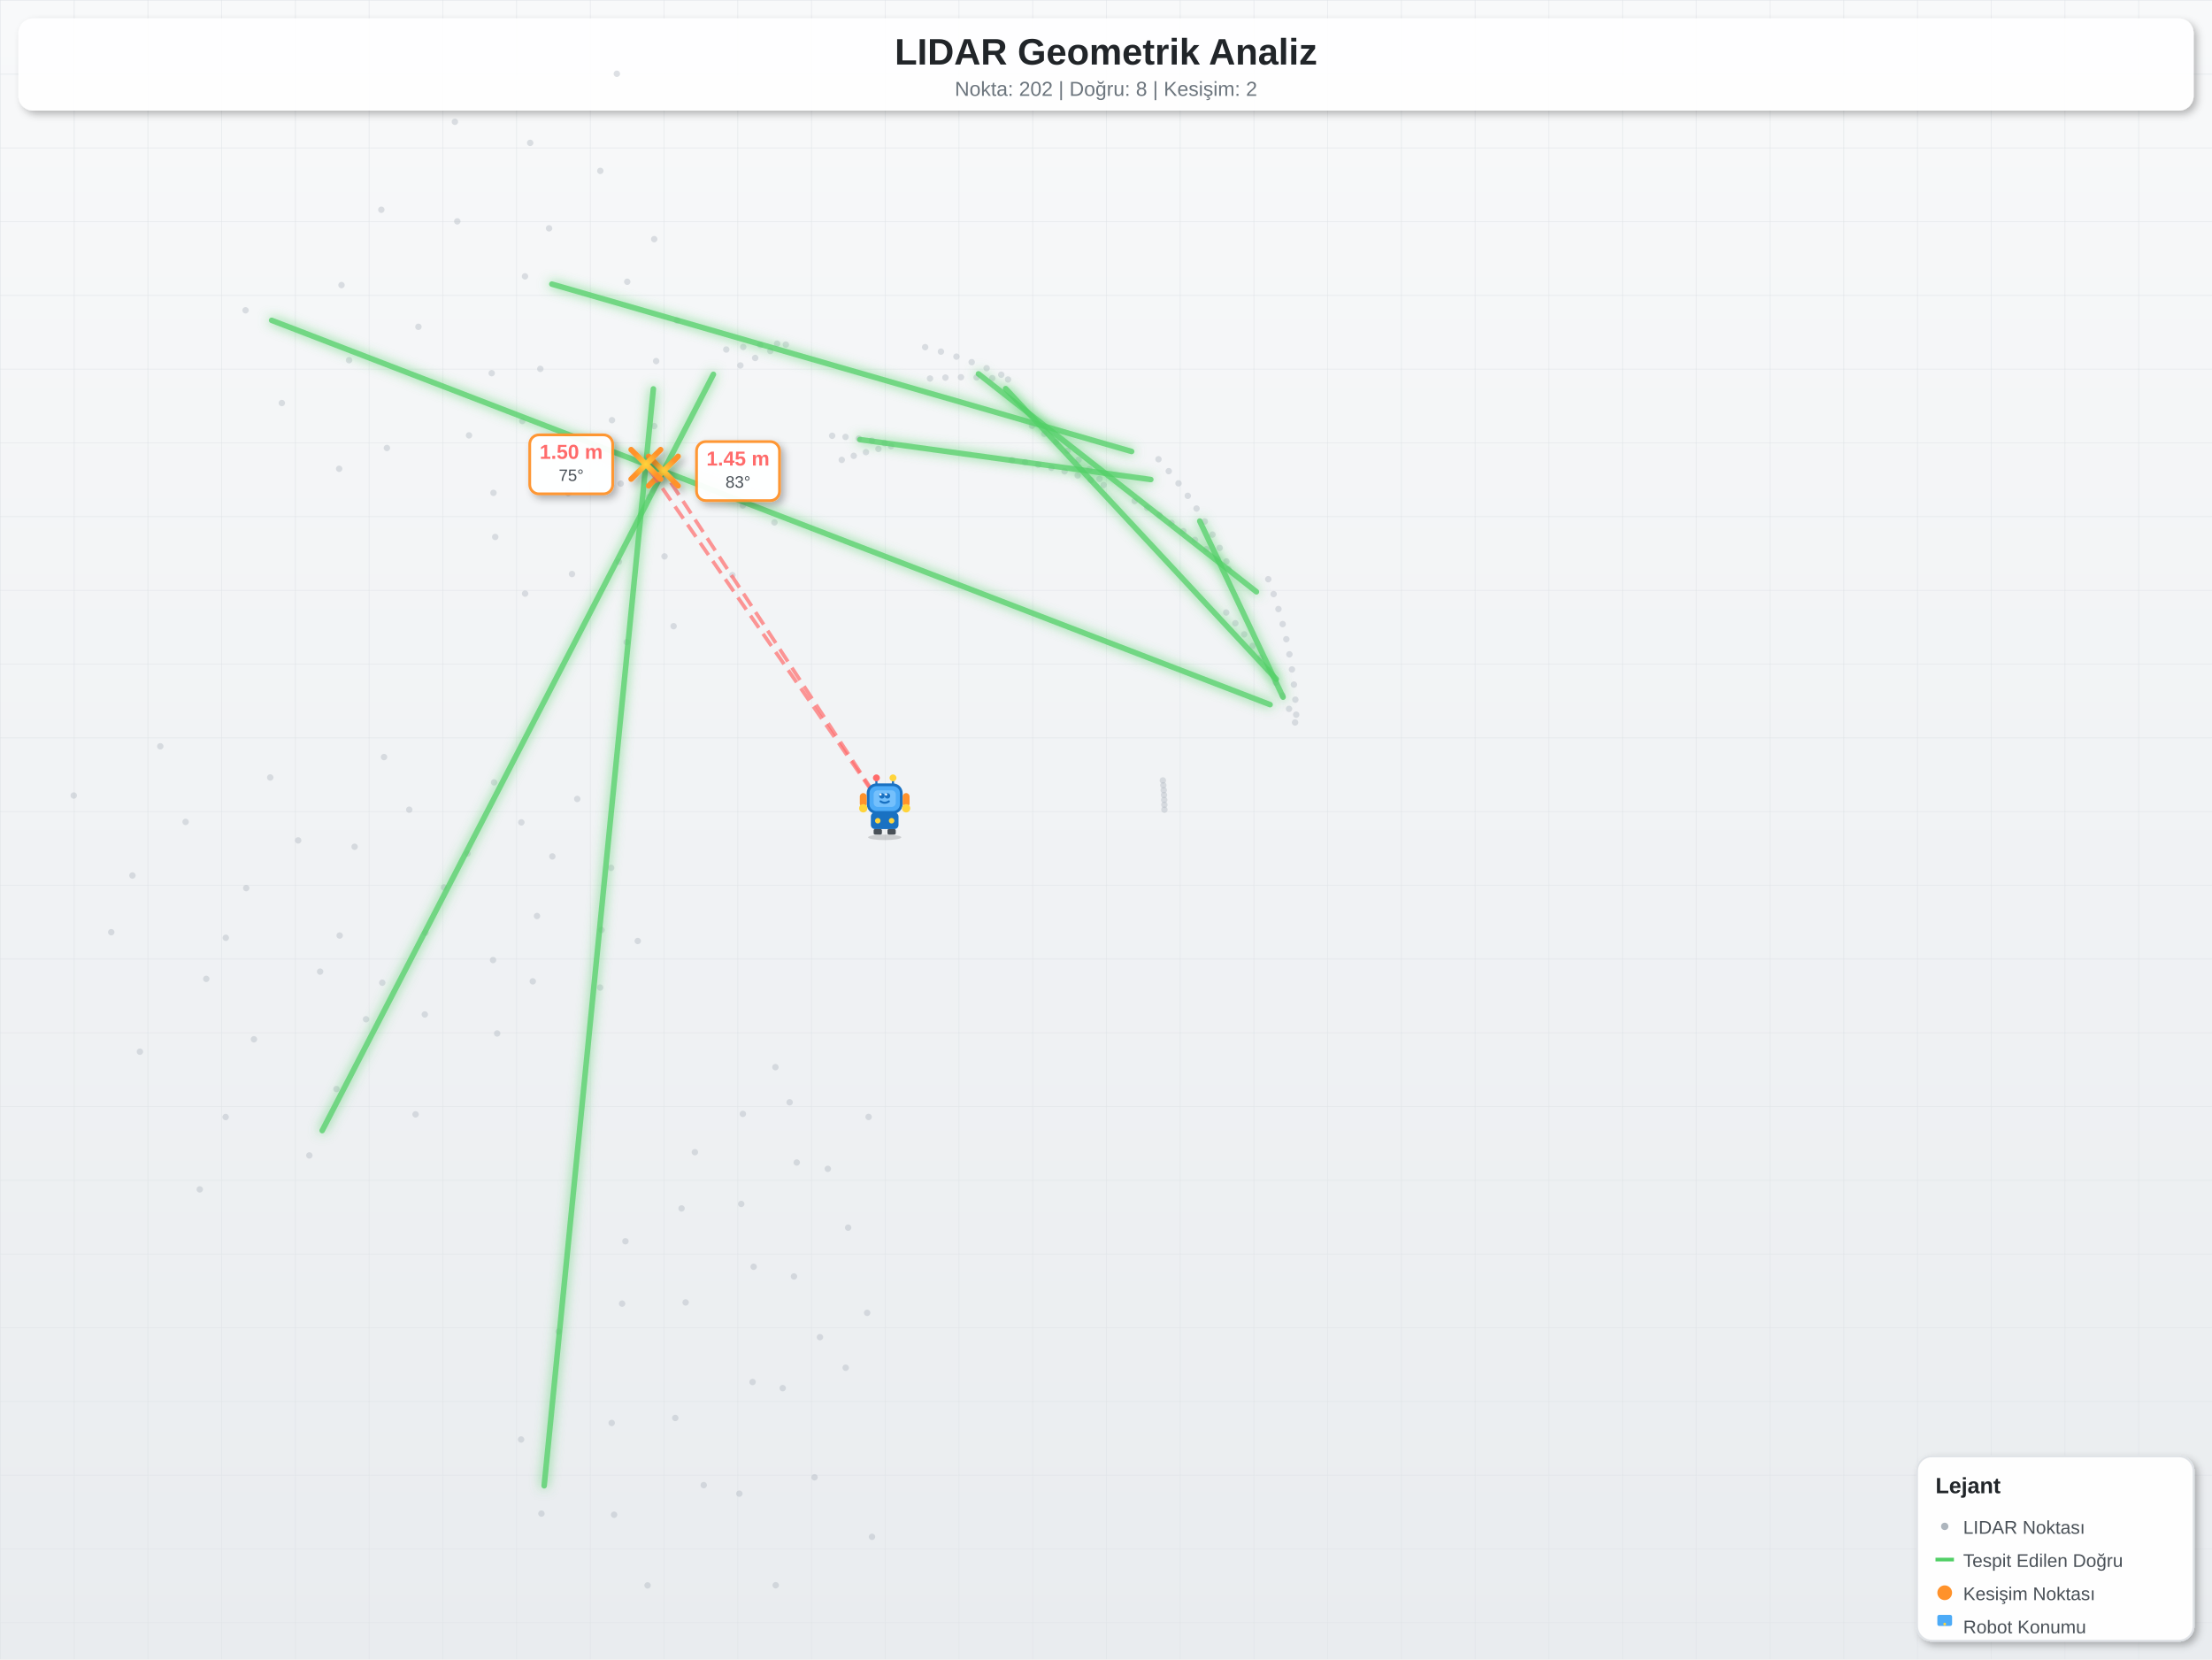
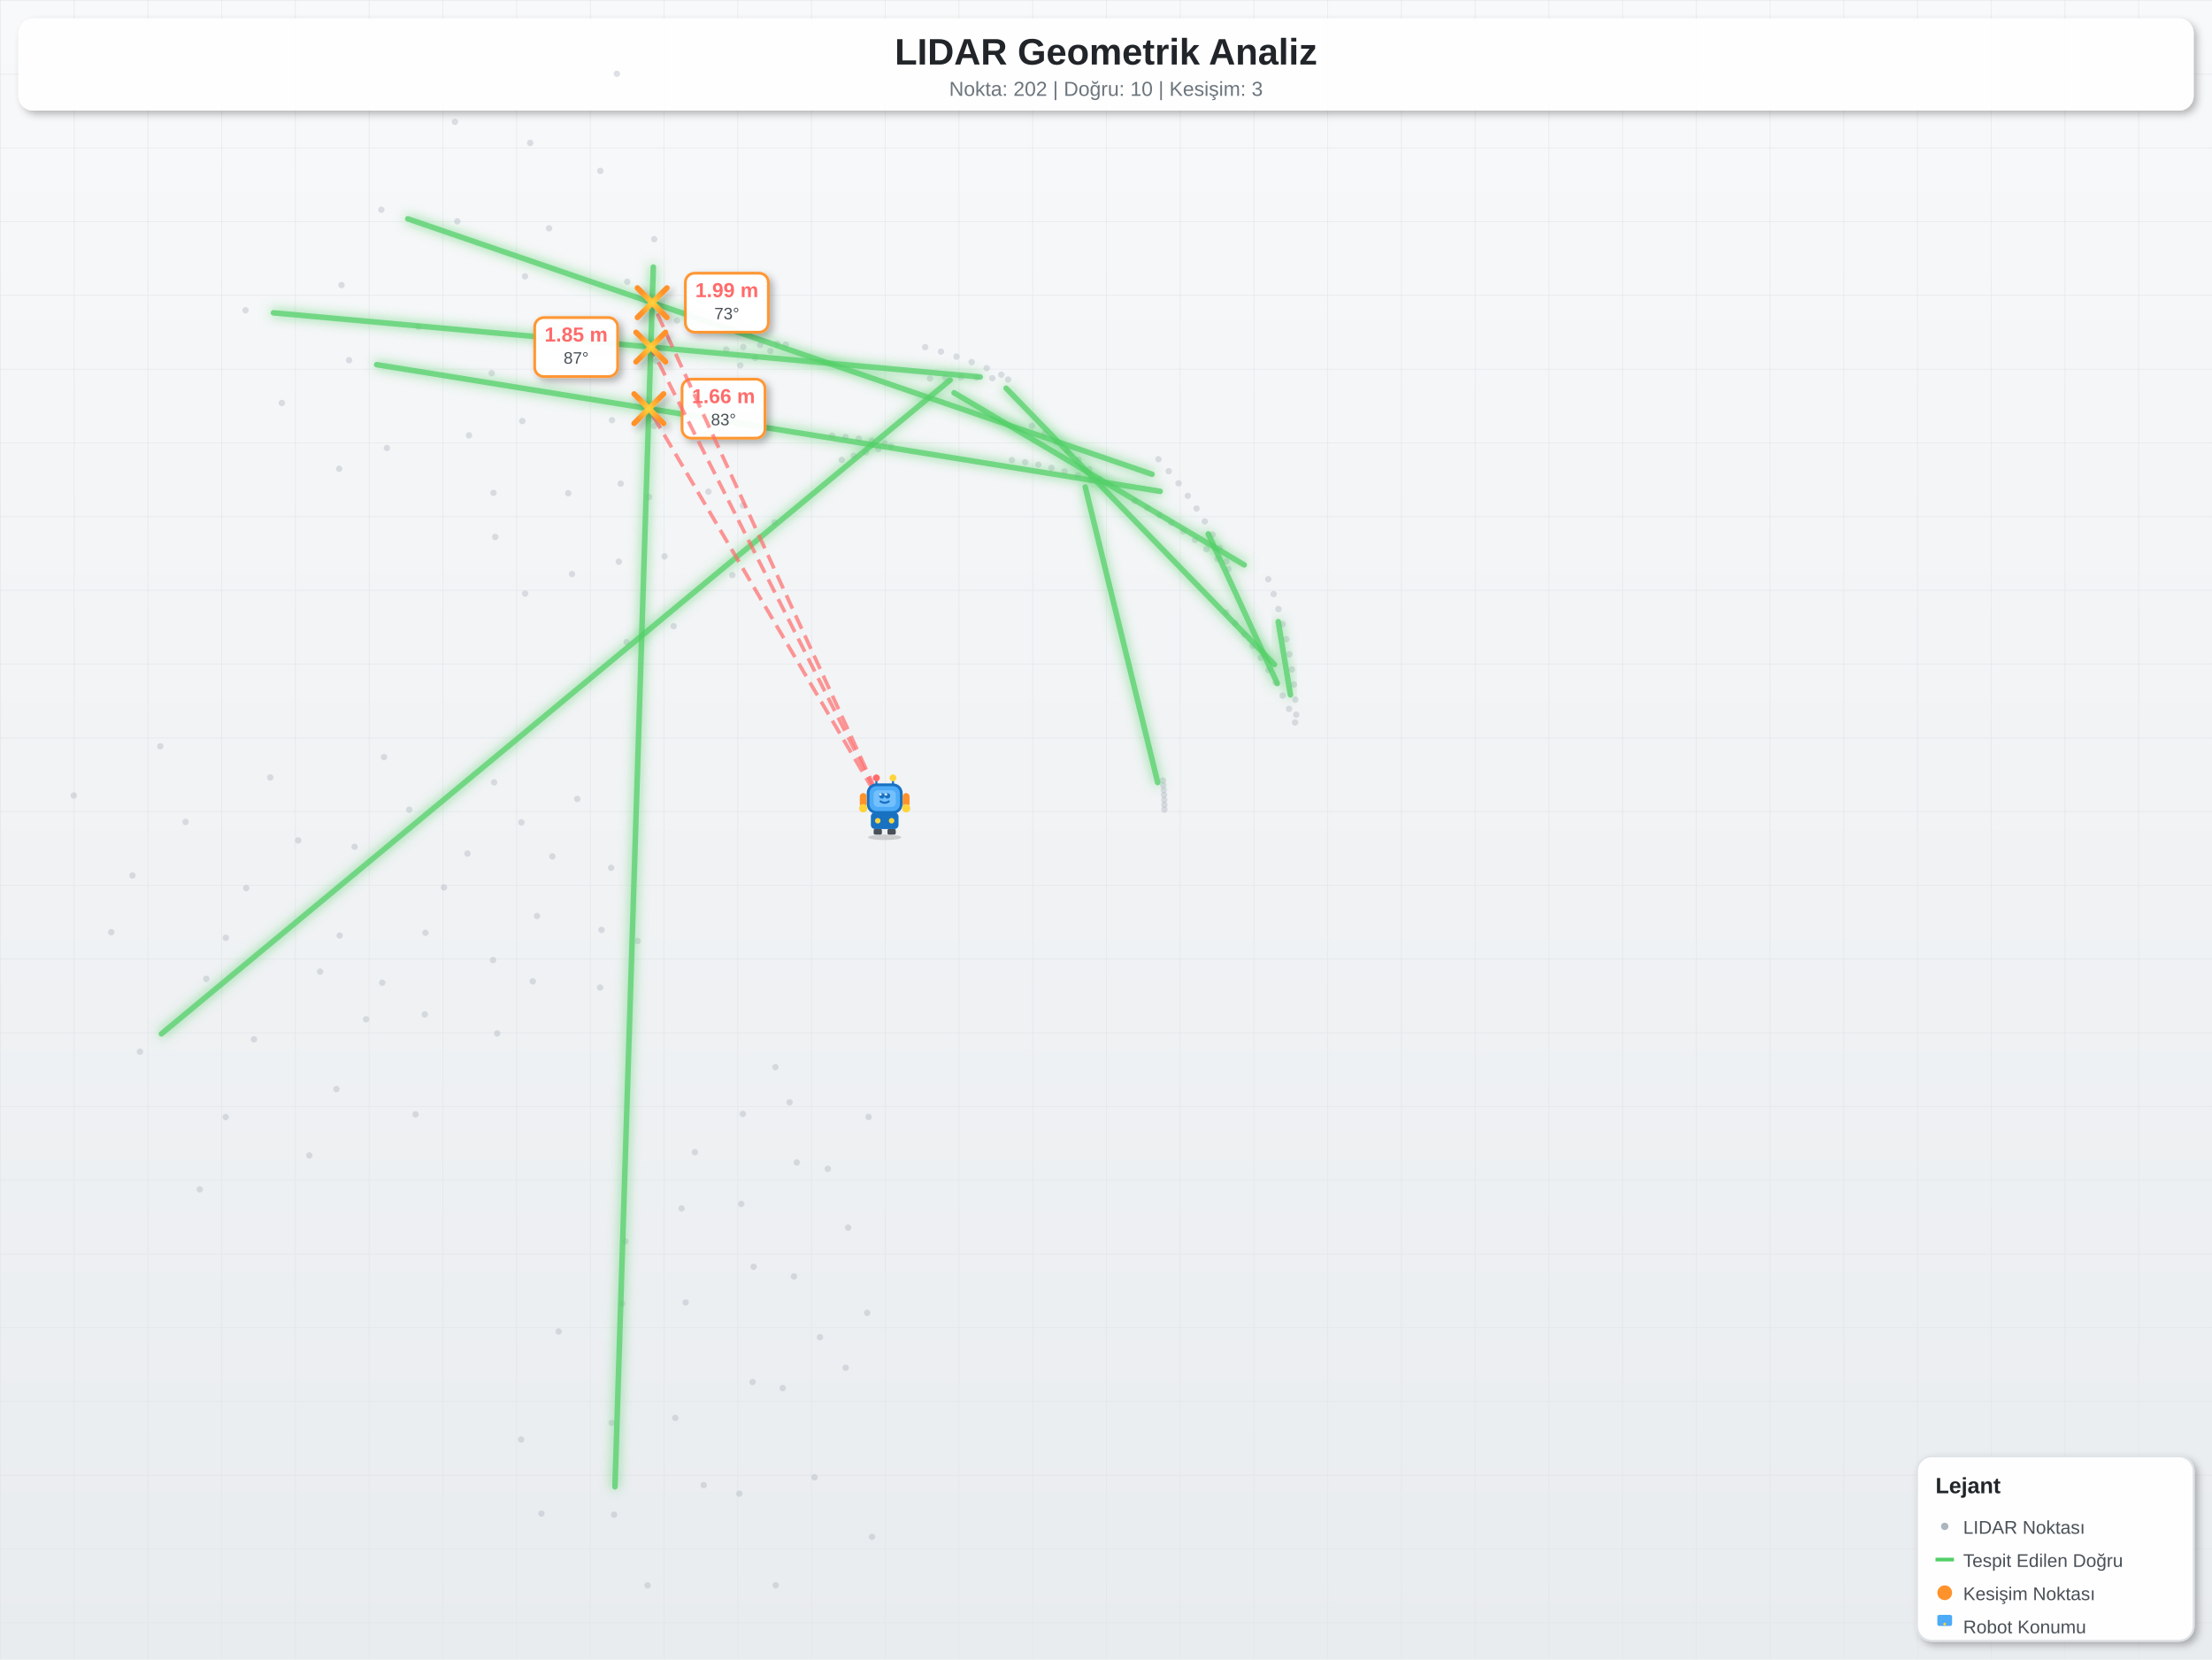
<svg xmlns="http://www.w3.org/2000/svg" width="1200" height="900">
  <defs>
    <linearGradient id="bgGrad" x1="0%" y1="0%" x2="0%" y2="100%">
      <stop offset="0%" style="stop-color:#f8f9fa;stop-opacity:1" />
      <stop offset="100%" style="stop-color:#e9ecef;stop-opacity:1" />
    </linearGradient>
    <radialGradient id="robotGrad">
      <stop offset="0%" style="stop-color:#ff6b6b;stop-opacity:1" />
      <stop offset="70%" style="stop-color:#ee5a52;stop-opacity:1" />
      <stop offset="100%" style="stop-color:#c92a2a;stop-opacity:0.8" />
    </radialGradient>
    <radialGradient id="intersectGrad">
      <stop offset="0%" style="stop-color:#ffd43b;stop-opacity:1" />
      <stop offset="100%" style="stop-color:#ff922b;stop-opacity:1" />
    </radialGradient>
    <filter id="shadow" x="-50%" y="-50%" width="200%" height="200%">
      <feGaussianBlur in="SourceAlpha" stdDeviation="2" />
      <feOffset dx="2" dy="2" result="offsetblur" />
      <feComponentTransfer>
        <feFuncA type="linear" slope="0.3" />
      </feComponentTransfer>
      <feMerge>
        <feMergeNode />
        <feMergeNode in="SourceGraphic" />
      </feMerge>
    </filter>
    <filter id="glow" x="-50%" y="-50%" width="200%" height="200%">
      <feGaussianBlur stdDeviation="3" result="coloredBlur" />
      <feMerge>
        <feMergeNode in="coloredBlur" />
        <feMergeNode in="SourceGraphic" />
      </feMerge>
    </filter>
    <pattern id="grid" width="40" height="40" patternUnits="userSpaceOnUse">
      <path d="M 40 0 L 0 0 0 40" fill="none" stroke="#dee2e6" stroke-width="0.5" />
    </pattern>
  </defs>
  <rect width="100%" height="100%" fill="url(#bgGrad)" />
  <rect width="100%" height="100%" fill="url(#grid)" />
  <rect x="10" y="10" width="1180" height="50" rx="8" fill="white" opacity="0.9" filter="url(#shadow)" />
  <text x="600" y="35" text-anchor="middle" font-family="Arial, sans-serif" font-size="20" font-weight="bold" fill="#212529">LIDAR Geometrik Analiz</text>
-   <text x="600" y="52" text-anchor="middle" font-family="Arial, sans-serif" font-size="11" fill="#6c757d">Nokta: 202 | Doğru: 8 | Kesişim: 2</text>
+   <text x="600" y="52" text-anchor="middle" font-family="Arial, sans-serif" font-size="11" fill="#6c757d">Nokta: 202 | Doğru: 10 | Kesişim: 3</text>
  <g id="lidar-points">
    <circle cx="631.67" cy="439.216" r="1.75" fill="#adb5bd" opacity="0.4" />
    <circle cx="631.647" cy="436.568" r="1.75" fill="#adb5bd" opacity="0.4" />
    <circle cx="631.578" cy="433.921" r="1.75" fill="#adb5bd" opacity="0.4" />
    <circle cx="631.462" cy="431.275" r="1.75" fill="#adb5bd" opacity="0.4" />
    <circle cx="631.301" cy="428.632" r="1.75" fill="#adb5bd" opacity="0.4" />
    <circle cx="631.093" cy="425.992" r="1.75" fill="#adb5bd" opacity="0.4" />
    <circle cx="630.839" cy="423.356" r="1.75" fill="#adb5bd" opacity="0.4" />
    <circle cx="702.561" cy="391.897" r="1.75" fill="#adb5bd" opacity="0.4" />
    <circle cx="703.179" cy="387.678" r="1.75" fill="#adb5bd" opacity="0.4" />
    <circle cx="699.302" cy="384.524" r="1.75" fill="#adb5bd" opacity="0.4" />
    <circle cx="702.71" cy="379.526" r="1.75" fill="#adb5bd" opacity="0.4" />
    <circle cx="695.801" cy="377.32" r="1.75" fill="#adb5bd" opacity="0.4" />
    <circle cx="701.942" cy="371.344" r="1.75" fill="#adb5bd" opacity="0.4" />
    <circle cx="692.066" cy="370.293" r="1.75" fill="#adb5bd" opacity="0.4" />
    <circle cx="700.873" cy="363.144" r="1.75" fill="#adb5bd" opacity="0.4" />
    <circle cx="688.106" cy="363.451" r="1.75" fill="#adb5bd" opacity="0.4" />
    <circle cx="699.5" cy="354.936" r="1.75" fill="#adb5bd" opacity="0.4" />
    <circle cx="683.928" cy="356.801" r="1.75" fill="#adb5bd" opacity="0.4" />
    <circle cx="697.822" cy="346.732" r="1.75" fill="#adb5bd" opacity="0.4" />
    <circle cx="679.541" cy="350.349" r="1.75" fill="#adb5bd" opacity="0.4" />
    <circle cx="695.836" cy="338.543" r="1.75" fill="#adb5bd" opacity="0.4" />
    <circle cx="674.955" cy="344.103" r="1.75" fill="#adb5bd" opacity="0.4" />
    <circle cx="693.543" cy="330.381" r="1.75" fill="#adb5bd" opacity="0.4" />
    <circle cx="670.177" cy="338.067" r="1.75" fill="#adb5bd" opacity="0.4" />
    <circle cx="690.942" cy="322.257" r="1.75" fill="#adb5bd" opacity="0.4" />
    <circle cx="665.217" cy="332.248" r="1.75" fill="#adb5bd" opacity="0.4" />
    <circle cx="688.032" cy="314.183" r="1.75" fill="#adb5bd" opacity="0.4" />
    <circle cx="666.375" cy="308.675" r="1.75" fill="#adb5bd" opacity="0.4" />
    <circle cx="665.296" cy="304.549" r="1.75" fill="#adb5bd" opacity="0.4" />
    <circle cx="660.494" cy="303.161" r="1.75" fill="#adb5bd" opacity="0.4" />
    <circle cx="661.679" cy="297.229" r="1.75" fill="#adb5bd" opacity="0.4" />
    <circle cx="654.456" cy="297.898" r="1.75" fill="#adb5bd" opacity="0.4" />
    <circle cx="657.775" cy="289.997" r="1.75" fill="#adb5bd" opacity="0.4" />
    <circle cx="648.273" cy="292.889" r="1.75" fill="#adb5bd" opacity="0.4" />
    <circle cx="653.586" cy="282.867" r="1.75" fill="#adb5bd" opacity="0.4" />
    <circle cx="641.954" cy="288.138" r="1.75" fill="#adb5bd" opacity="0.4" />
    <circle cx="649.116" cy="275.848" r="1.75" fill="#adb5bd" opacity="0.4" />
    <circle cx="635.51" cy="283.649" r="1.75" fill="#adb5bd" opacity="0.4" />
    <circle cx="644.365" cy="268.952" r="1.75" fill="#adb5bd" opacity="0.4" />
    <circle cx="628.951" cy="279.424" r="1.75" fill="#adb5bd" opacity="0.4" />
    <circle cx="639.338" cy="262.19" r="1.75" fill="#adb5bd" opacity="0.4" />
    <circle cx="622.288" cy="275.467" r="1.75" fill="#adb5bd" opacity="0.4" />
    <circle cx="634.038" cy="255.573" r="1.75" fill="#adb5bd" opacity="0.4" />
    <circle cx="615.532" cy="271.778" r="1.75" fill="#adb5bd" opacity="0.4" />
    <circle cx="628.469" cy="249.111" r="1.75" fill="#adb5bd" opacity="0.4" />
    <circle cx="598.726" cy="263.113" r="1.75" fill="#adb5bd" opacity="0.4" />
    <circle cx="596.461" cy="259.794" r="1.75" fill="#adb5bd" opacity="0.4" />
    <circle cx="591.703" cy="260.362" r="1.75" fill="#adb5bd" opacity="0.4" />
    <circle cx="590.909" cy="254.537" r="1.75" fill="#adb5bd" opacity="0.4" />
    <circle cx="584.635" cy="257.884" r="1.75" fill="#adb5bd" opacity="0.4" />
    <circle cx="585.132" cy="249.45" r="1.75" fill="#adb5bd" opacity="0.4" />
    <circle cx="577.53" cy="255.681" r="1.75" fill="#adb5bd" opacity="0.4" />
    <circle cx="579.134" cy="244.542" r="1.75" fill="#adb5bd" opacity="0.4" />
    <circle cx="570.4" cy="253.75" r="1.75" fill="#adb5bd" opacity="0.4" />
    <circle cx="572.921" cy="239.824" r="1.75" fill="#adb5bd" opacity="0.4" />
    <circle cx="563.256" cy="252.093" r="1.75" fill="#adb5bd" opacity="0.4" />
    <circle cx="566.498" cy="235.304" r="1.75" fill="#adb5bd" opacity="0.4" />
    <circle cx="556.106" cy="250.706" r="1.75" fill="#adb5bd" opacity="0.4" />
    <circle cx="559.873" cy="230.991" r="1.75" fill="#adb5bd" opacity="0.4" />
    <circle cx="548.962" cy="249.588" r="1.75" fill="#adb5bd" opacity="0.4" />
    <circle cx="546.858" cy="205.856" r="1.75" fill="#adb5bd" opacity="0.4" />
    <circle cx="543.167" cy="203.258" r="1.75" fill="#adb5bd" opacity="0.4" />
    <circle cx="538.306" cy="205.135" r="1.75" fill="#adb5bd" opacity="0.4" />
    <circle cx="535.235" cy="199.717" r="1.75" fill="#adb5bd" opacity="0.4" />
    <circle cx="529.785" cy="204.725" r="1.75" fill="#adb5bd" opacity="0.4" />
    <circle cx="527.133" cy="196.444" r="1.75" fill="#adb5bd" opacity="0.4" />
    <circle cx="521.308" cy="204.623" r="1.75" fill="#adb5bd" opacity="0.4" />
    <circle cx="518.869" cy="193.447" r="1.75" fill="#adb5bd" opacity="0.4" />
    <circle cx="512.884" cy="204.825" r="1.75" fill="#adb5bd" opacity="0.4" />
    <circle cx="510.453" cy="190.732" r="1.75" fill="#adb5bd" opacity="0.4" />
    <circle cx="504.526" cy="205.327" r="1.75" fill="#adb5bd" opacity="0.4" />
    <circle cx="501.894" cy="188.307" r="1.75" fill="#adb5bd" opacity="0.4" />
    <circle cx="483.385" cy="242" r="1.75" fill="#adb5bd" opacity="0.4" />
    <circle cx="479.943" cy="240.453" r="1.75" fill="#adb5bd" opacity="0.4" />
    <circle cx="476.527" cy="243.517" r="1.75" fill="#adb5bd" opacity="0.4" />
    <circle cx="472.953" cy="239.058" r="1.75" fill="#adb5bd" opacity="0.4" />
    <circle cx="469.779" cy="245.271" r="1.75" fill="#adb5bd" opacity="0.4" />
    <circle cx="465.866" cy="237.91" r="1.75" fill="#adb5bd" opacity="0.4" />
    <circle cx="463.148" cy="247.255" r="1.75" fill="#adb5bd" opacity="0.4" />
    <circle cx="458.691" cy="237.015" r="1.75" fill="#adb5bd" opacity="0.4" />
    <circle cx="456.644" cy="249.465" r="1.75" fill="#adb5bd" opacity="0.4" />
    <circle cx="451.436" cy="236.377" r="1.75" fill="#adb5bd" opacity="0.4" />
    <circle cx="426.315" cy="186.916" r="1.75" fill="#adb5bd" opacity="0.4" />
    <circle cx="421.578" cy="186.412" r="1.75" fill="#adb5bd" opacity="0.4" />
    <circle cx="417.909" cy="190.413" r="1.75" fill="#adb5bd" opacity="0.4" />
    <circle cx="412.398" cy="187.137" r="1.75" fill="#adb5bd" opacity="0.4" />
    <circle cx="409.682" cy="194.188" r="1.75" fill="#adb5bd" opacity="0.4" />
    <circle cx="403.198" cy="188.197" r="1.75" fill="#adb5bd" opacity="0.4" />
    <circle cx="401.642" cy="198.233" r="1.75" fill="#adb5bd" opacity="0.4" />
    <circle cx="393.991" cy="189.594" r="1.75" fill="#adb5bd" opacity="0.4" />
    <circle cx="334.64" cy="40" r="1.75" fill="#adb5bd" opacity="0.4" />
    <circle cx="420.131" cy="283.401" r="1.75" fill="#adb5bd" opacity="0.4" />
    <circle cx="354.899" cy="129.722" r="1.75" fill="#adb5bd" opacity="0.4" />
    <circle cx="367.302" cy="173.851" r="1.75" fill="#adb5bd" opacity="0.4" />
    <circle cx="325.66" cy="92.691" r="1.75" fill="#adb5bd" opacity="0.4" />
    <circle cx="402.995" cy="274.202" r="1.75" fill="#adb5bd" opacity="0.4" />
    <circle cx="340.265" cy="152.836" r="1.75" fill="#adb5bd" opacity="0.4" />
    <circle cx="355.954" cy="195.874" r="1.75" fill="#adb5bd" opacity="0.4" />
    <circle cx="287.617" cy="77.504" r="1.75" fill="#adb5bd" opacity="0.4" />
    <circle cx="384.316" cy="266.701" r="1.75" fill="#adb5bd" opacity="0.4" />
    <circle cx="297.87" cy="123.857" r="1.75" fill="#adb5bd" opacity="0.4" />
    <circle cx="354.91" cy="231.127" r="1.75" fill="#adb5bd" opacity="0.4" />
    <circle cx="246.773" cy="66.067" r="1.75" fill="#adb5bd" opacity="0.4" />
    <circle cx="397.306" cy="311.967" r="1.75" fill="#adb5bd" opacity="0.4" />
    <circle cx="284.799" cy="149.904" r="1.75" fill="#adb5bd" opacity="0.4" />
    <circle cx="331.996" cy="227.927" r="1.75" fill="#adb5bd" opacity="0.4" />
    <circle cx="248.066" cy="120.066" r="1.75" fill="#adb5bd" opacity="0.4" />
    <circle cx="352.106" cy="269.571" r="1.75" fill="#adb5bd" opacity="0.4" />
    <circle cx="293.117" cy="200.091" r="1.75" fill="#adb5bd" opacity="0.4" />
    <circle cx="336.715" cy="262.345" r="1.75" fill="#adb5bd" opacity="0.4" />
    <circle cx="206.863" cy="113.772" r="1.75" fill="#adb5bd" opacity="0.4" />
    <circle cx="360.492" cy="301.804" r="1.75" fill="#adb5bd" opacity="0.4" />
    <circle cx="266.739" cy="202.43" r="1.75" fill="#adb5bd" opacity="0.4" />
    <circle cx="283.335" cy="228.38" r="1.75" fill="#adb5bd" opacity="0.4" />
    <circle cx="226.985" cy="177.272" r="1.75" fill="#adb5bd" opacity="0.4" />
    <circle cx="308.283" cy="267.556" r="1.75" fill="#adb5bd" opacity="0.4" />
    <circle cx="185.255" cy="154.64" r="1.75" fill="#adb5bd" opacity="0.4" />
    <circle cx="335.686" cy="304.695" r="1.75" fill="#adb5bd" opacity="0.4" />
    <circle cx="254.432" cy="236.165" r="1.75" fill="#adb5bd" opacity="0.4" />
    <circle cx="365.433" cy="339.674" r="1.75" fill="#adb5bd" opacity="0.4" />
    <circle cx="189.368" cy="195.395" r="1.75" fill="#adb5bd" opacity="0.4" />
    <circle cx="267.697" cy="267.343" r="1.75" fill="#adb5bd" opacity="0.4" />
    <circle cx="133.21" cy="168.319" r="1.75" fill="#adb5bd" opacity="0.4" />
    <circle cx="310.298" cy="311.38" r="1.75" fill="#adb5bd" opacity="0.4" />
    <circle cx="209.892" cy="243.013" r="1.75" fill="#adb5bd" opacity="0.4" />
    <circle cx="268.653" cy="291.27" r="1.75" fill="#adb5bd" opacity="0.4" />
    <circle cx="152.894" cy="218.62" r="1.75" fill="#adb5bd" opacity="0.4" />
    <circle cx="339.968" cy="348.316" r="1.75" fill="#adb5bd" opacity="0.4" />
    <circle cx="183.996" cy="254.289" r="1.75" fill="#adb5bd" opacity="0.4" />
    <circle cx="284.859" cy="321.998" r="1.75" fill="#adb5bd" opacity="0.4" />
    <circle cx="208.329" cy="410.669" r="1.75" fill="#adb5bd" opacity="0.4" />
    <circle cx="86.952" cy="404.835" r="1.75" fill="#adb5bd" opacity="0.4" />
    <circle cx="268.042" cy="424.399" r="1.75" fill="#adb5bd" opacity="0.4" />
    <circle cx="146.6" cy="421.747" r="1.75" fill="#adb5bd" opacity="0.4" />
    <circle cx="313.144" cy="433.392" r="1.75" fill="#adb5bd" opacity="0.4" />
    <circle cx="40" cy="431.538" r="1.75" fill="#adb5bd" opacity="0.4" />
    <circle cx="222.006" cy="439.217" r="1.75" fill="#adb5bd" opacity="0.4" />
    <circle cx="100.682" cy="445.837" r="1.75" fill="#adb5bd" opacity="0.4" />
    <circle cx="282.817" cy="446.1" r="1.75" fill="#adb5bd" opacity="0.4" />
    <circle cx="161.752" cy="455.892" r="1.75" fill="#adb5bd" opacity="0.4" />
    <circle cx="192.363" cy="459.326" r="1.75" fill="#adb5bd" opacity="0.4" />
    <circle cx="71.838" cy="474.921" r="1.75" fill="#adb5bd" opacity="0.4" />
    <circle cx="253.598" cy="463.006" r="1.75" fill="#adb5bd" opacity="0.4" />
    <circle cx="133.571" cy="481.746" r="1.75" fill="#adb5bd" opacity="0.4" />
    <circle cx="299.642" cy="464.556" r="1.75" fill="#adb5bd" opacity="0.4" />
    <circle cx="60.336" cy="505.676" r="1.75" fill="#adb5bd" opacity="0.4" />
    <circle cx="240.867" cy="481.372" r="1.75" fill="#adb5bd" opacity="0.4" />
    <circle cx="122.487" cy="508.699" r="1.75" fill="#adb5bd" opacity="0.4" />
    <circle cx="331.531" cy="470.762" r="1.75" fill="#adb5bd" opacity="0.4" />
    <circle cx="184.265" cy="507.479" r="1.75" fill="#adb5bd" opacity="0.4" />
    <circle cx="111.892" cy="530.982" r="1.75" fill="#adb5bd" opacity="0.4" />
    <circle cx="230.795" cy="505.976" r="1.75" fill="#adb5bd" opacity="0.4" />
    <circle cx="173.658" cy="527.042" r="1.75" fill="#adb5bd" opacity="0.4" />
    <circle cx="291.316" cy="496.886" r="1.75" fill="#adb5bd" opacity="0.4" />
    <circle cx="75.899" cy="570.499" r="1.75" fill="#adb5bd" opacity="0.4" />
    <circle cx="207.367" cy="533.072" r="1.75" fill="#adb5bd" opacity="0.4" />
    <circle cx="137.758" cy="563.762" r="1.75" fill="#adb5bd" opacity="0.4" />
    <circle cx="267.468" cy="520.778" r="1.75" fill="#adb5bd" opacity="0.4" />
    <circle cx="198.584" cy="552.893" r="1.75" fill="#adb5bd" opacity="0.4" />
    <circle cx="326.31" cy="504.43" r="1.75" fill="#adb5bd" opacity="0.4" />
    <circle cx="230.445" cy="550.3" r="1.75" fill="#adb5bd" opacity="0.4" />
    <circle cx="122.412" cy="605.936" r="1.75" fill="#adb5bd" opacity="0.4" />
    <circle cx="289.022" cy="532.335" r="1.75" fill="#adb5bd" opacity="0.4" />
    <circle cx="182.525" cy="590.759" r="1.75" fill="#adb5bd" opacity="0.4" />
    <circle cx="345.976" cy="510.448" r="1.75" fill="#adb5bd" opacity="0.4" />
    <circle cx="108.372" cy="645.182" r="1.75" fill="#adb5bd" opacity="0.4" />
    <circle cx="269.703" cy="560.599" r="1.75" fill="#adb5bd" opacity="0.4" />
    <circle cx="167.809" cy="626.766" r="1.75" fill="#adb5bd" opacity="0.4" />
    <circle cx="325.536" cy="535.7" r="1.75" fill="#adb5bd" opacity="0.4" />
    <circle cx="225.444" cy="604.49" r="1.75" fill="#adb5bd" opacity="0.4" />
    <circle cx="303.056" cy="722.295" r="1.75" fill="#adb5bd" opacity="0.4" />
    <circle cx="339.281" cy="673.317" r="1.75" fill="#adb5bd" opacity="0.4" />
    <circle cx="282.698" cy="780.856" r="1.75" fill="#adb5bd" opacity="0.4" />
    <circle cx="376.961" cy="625.002" r="1.75" fill="#adb5bd" opacity="0.4" />
    <circle cx="337.48" cy="707.151" r="1.75" fill="#adb5bd" opacity="0.4" />
    <circle cx="369.731" cy="655.521" r="1.75" fill="#adb5bd" opacity="0.4" />
    <circle cx="293.707" cy="821.058" r="1.75" fill="#adb5bd" opacity="0.4" />
    <circle cx="402.996" cy="604.231" r="1.75" fill="#adb5bd" opacity="0.4" />
    <circle cx="331.832" cy="771.881" r="1.75" fill="#adb5bd" opacity="0.4" />
    <circle cx="420.658" cy="578.882" r="1.75" fill="#adb5bd" opacity="0.4" />
    <circle cx="371.951" cy="706.507" r="1.75" fill="#adb5bd" opacity="0.4" />
    <circle cx="333.133" cy="821.671" r="1.75" fill="#adb5bd" opacity="0.4" />
    <circle cx="402.102" cy="653.082" r="1.75" fill="#adb5bd" opacity="0.4" />
    <circle cx="366.329" cy="769.177" r="1.75" fill="#adb5bd" opacity="0.4" />
    <circle cx="428.368" cy="597.948" r="1.75" fill="#adb5bd" opacity="0.4" />
    <circle cx="351.297" cy="860" r="1.75" fill="#adb5bd" opacity="0.4" />
    <circle cx="408.846" cy="687.161" r="1.75" fill="#adb5bd" opacity="0.4" />
    <circle cx="381.769" cy="805.61" r="1.75" fill="#adb5bd" opacity="0.4" />
    <circle cx="432.225" cy="630.603" r="1.75" fill="#adb5bd" opacity="0.4" />
    <circle cx="408.268" cy="749.678" r="1.75" fill="#adb5bd" opacity="0.4" />
    <circle cx="401.079" cy="810.246" r="1.75" fill="#adb5bd" opacity="0.4" />
    <circle cx="430.727" cy="692.414" r="1.75" fill="#adb5bd" opacity="0.4" />
    <circle cx="424.614" cy="753.003" r="1.75" fill="#adb5bd" opacity="0.4" />
    <circle cx="449.087" cy="634.034" r="1.75" fill="#adb5bd" opacity="0.4" />
    <circle cx="420.818" cy="859.919" r="1.75" fill="#adb5bd" opacity="0.4" />
    <circle cx="444.811" cy="725.35" r="1.75" fill="#adb5bd" opacity="0.4" />
    <circle cx="441.88" cy="801.368" r="1.75" fill="#adb5bd" opacity="0.4" />
    <circle cx="460.107" cy="665.942" r="1.75" fill="#adb5bd" opacity="0.4" />
    <circle cx="458.776" cy="741.932" r="1.75" fill="#adb5bd" opacity="0.4" />
    <circle cx="471.208" cy="605.888" r="1.75" fill="#adb5bd" opacity="0.4" />
    <circle cx="470.412" cy="712.159" r="1.75" fill="#adb5bd" opacity="0.4" />
    <circle cx="473.059" cy="833.648" r="1.75" fill="#adb5bd" opacity="0.4" />
  </g>
  <g id="detected-lines">
-     <line x1="613.892" y1="244.903" x2="299.377" y2="154.112" stroke="#51cf66" stroke-width="3" stroke-linecap="round" opacity="0.8" filter="url(#glow)" />
-     <line x1="681.603" y1="321.02" x2="530.81" y2="202.808" stroke="#51cf66" stroke-width="3" stroke-linecap="round" opacity="0.8" filter="url(#glow)" />
-     <line x1="692.369" y1="368.423" x2="545.577" y2="210.82" stroke="#51cf66" stroke-width="3" stroke-linecap="round" opacity="0.8" filter="url(#glow)" />
-     <line x1="624.306" y1="260.125" x2="466.467" y2="238.442" stroke="#51cf66" stroke-width="3" stroke-linecap="round" opacity="0.8" filter="url(#glow)" />
-     <line x1="387.019" y1="203.07" x2="174.781" y2="613.29" stroke="#51cf66" stroke-width="3" stroke-linecap="round" opacity="0.8" filter="url(#glow)" />
-     <line x1="689.019" y1="382.228" x2="147.37" y2="173.769" stroke="#51cf66" stroke-width="3" stroke-linecap="round" opacity="0.8" filter="url(#glow)" />
-     <line x1="354.45" y1="210.972" x2="295.21" y2="805.96" stroke="#51cf66" stroke-width="3" stroke-linecap="round" opacity="0.8" filter="url(#glow)" />
-     <line x1="696.069" y1="378.183" x2="650.856" y2="282.666" stroke="#51cf66" stroke-width="3" stroke-linecap="round" opacity="0.8" filter="url(#glow)" />
+     <line x1="629.387" y1="266.531" x2="204.346" y2="197.816" stroke="#51cf66" stroke-width="3" stroke-linecap="round" opacity="0.8" filter="url(#glow)" />
+     <line x1="624.987" y1="257.265" x2="221.214" y2="118.697" stroke="#51cf66" stroke-width="3" stroke-linecap="round" opacity="0.8" filter="url(#glow)" />
+     <line x1="515.452" y1="206.127" x2="87.58" y2="560.816" stroke="#51cf66" stroke-width="3" stroke-linecap="round" opacity="0.8" filter="url(#glow)" />
+     <line x1="628.057" y1="424.48" x2="588.746" y2="264.186" stroke="#51cf66" stroke-width="3" stroke-linecap="round" opacity="0.8" filter="url(#glow)" />
+     <line x1="674.983" y1="306.442" x2="517.575" y2="213.068" stroke="#51cf66" stroke-width="3" stroke-linecap="round" opacity="0.8" filter="url(#glow)" />
+     <line x1="691.371" y1="360.46" x2="545.807" y2="210.601" stroke="#51cf66" stroke-width="3" stroke-linecap="round" opacity="0.8" filter="url(#glow)" />
+     <line x1="700.064" y1="376.931" x2="693.439" y2="337.223" stroke="#51cf66" stroke-width="3" stroke-linecap="round" opacity="0.8" filter="url(#glow)" />
+     <line x1="531.747" y1="204.485" x2="148.321" y2="169.691" stroke="#51cf66" stroke-width="3" stroke-linecap="round" opacity="0.8" filter="url(#glow)" />
+     <line x1="692.94" y1="370.749" x2="655.477" y2="289.623" stroke="#51cf66" stroke-width="3" stroke-linecap="round" opacity="0.8" filter="url(#glow)" />
+     <line x1="354.422" y1="144.887" x2="333.61" y2="806.506" stroke="#51cf66" stroke-width="3" stroke-linecap="round" opacity="0.8" filter="url(#glow)" />
  </g>
  <g id="intersections">
-     <line x1="479.943" y1="439.216" x2="359.866" y2="255.55" stroke="#ff6b6b" stroke-width="2" stroke-dasharray="8,4" opacity="0.7" />
+     <line x1="479.943" y1="439.216" x2="352.006" y2="221.688" stroke="#ff6b6b" stroke-width="2" stroke-dasharray="8,4" opacity="0.7" />
    <g filter="url(#shadow)">
-       <line x1="351.866" y1="247.55" x2="367.866" y2="263.55" stroke="url(#intersectGrad)" stroke-width="3" stroke-linecap="round" />
-       <line x1="351.866" y1="263.55" x2="367.866" y2="247.55" stroke="url(#intersectGrad)" stroke-width="3" stroke-linecap="round" />
-     </g>
-     <rect x="377.866" y="239.55" width="45" height="32" rx="5" fill="white" stroke="#ff922b" stroke-width="1.5" opacity="0.95" filter="url(#shadow)" />
-     <text x="400.366" y="252.55" text-anchor="middle" font-family="Arial, sans-serif" font-size="11" font-weight="bold" fill="#ff6b6b">1.45 m</text>
-     <text x="400.37" y="264.55" text-anchor="middle" font-family="Arial, sans-serif" font-size="9" fill="#495057">83°</text>
-     <line x1="479.94" y1="439.22" x2="350.38" y2="251.90" stroke="#ff6b6b" stroke-width="2" stroke-dasharray="8,4" opacity="0.7" />
+       <line x1="344.006" y1="213.688" x2="360.006" y2="229.688" stroke="url(#intersectGrad)" stroke-width="3" stroke-linecap="round" />
+       <line x1="344.006" y1="229.688" x2="360.006" y2="213.688" stroke="url(#intersectGrad)" stroke-width="3" stroke-linecap="round" />
+     </g>
+     <rect x="370.006" y="205.688" width="45" height="32" rx="5" fill="white" stroke="#ff922b" stroke-width="1.5" opacity="0.95" filter="url(#shadow)" />
+     <text x="392.506" y="218.688" text-anchor="middle" font-family="Arial, sans-serif" font-size="11" font-weight="bold" fill="#ff6b6b">1.66 m</text>
+     <text x="392.51" y="230.69" text-anchor="middle" font-family="Arial, sans-serif" font-size="9" fill="#495057">83°</text>
+     <line x1="479.94" y1="439.22" x2="353.81" y2="164.20" stroke="#ff6b6b" stroke-width="2" stroke-dasharray="8,4" opacity="0.7" />
    <g filter="url(#shadow)">
-       <line x1="342.38" y1="243.90" x2="358.38" y2="259.90" stroke="url(#intersectGrad)" stroke-width="3" stroke-linecap="round" />
-       <line x1="342.38" y1="259.90" x2="358.38" y2="243.90" stroke="url(#intersectGrad)" stroke-width="3" stroke-linecap="round" />
-     </g>
-     <rect x="287.38" y="235.90" width="45.00" height="32.00" rx="5" fill="white" stroke="#ff922b" stroke-width="1.5" opacity="0.95" filter="url(#shadow)" />
-     <text x="309.88" y="248.90" text-anchor="middle" font-family="Arial, sans-serif" font-size="11" font-weight="bold" fill="#ff6b6b">1.50 m</text>
-     <text x="309.88" y="260.90" text-anchor="middle" font-family="Arial, sans-serif" font-size="9" fill="#495057">75°</text>
+       <line x1="345.81" y1="156.20" x2="361.81" y2="172.20" stroke="url(#intersectGrad)" stroke-width="3" stroke-linecap="round" />
+       <line x1="345.81" y1="172.20" x2="361.81" y2="156.20" stroke="url(#intersectGrad)" stroke-width="3" stroke-linecap="round" />
+     </g>
+     <rect x="371.81" y="148.20" width="45.00" height="32.00" rx="5" fill="white" stroke="#ff922b" stroke-width="1.5" opacity="0.95" filter="url(#shadow)" />
+     <text x="394.31" y="161.20" text-anchor="middle" font-family="Arial, sans-serif" font-size="11" font-weight="bold" fill="#ff6b6b">1.99 m</text>
+     <text x="394.31" y="173.20" text-anchor="middle" font-family="Arial, sans-serif" font-size="9" fill="#495057">73°</text>
+     <line x1="479.94" y1="439.22" x2="353.06" y2="188.27" stroke="#ff6b6b" stroke-width="2" stroke-dasharray="8,4" opacity="0.7" />
+     <g filter="url(#shadow)">
+       <line x1="345.06" y1="180.27" x2="361.06" y2="196.27" stroke="url(#intersectGrad)" stroke-width="3" stroke-linecap="round" />
+       <line x1="345.06" y1="196.27" x2="361.06" y2="180.27" stroke="url(#intersectGrad)" stroke-width="3" stroke-linecap="round" />
+     </g>
+     <rect x="290.06" y="172.27" width="45.00" height="32.00" rx="5" fill="white" stroke="#ff922b" stroke-width="1.5" opacity="0.95" filter="url(#shadow)" />
+     <text x="312.56" y="185.27" text-anchor="middle" font-family="Arial, sans-serif" font-size="11" font-weight="bold" fill="#ff6b6b">1.85 m</text>
+     <text x="312.56" y="197.27" text-anchor="middle" font-family="Arial, sans-serif" font-size="9" fill="#495057">87°</text>
  </g>
  <g id="robot" transform="translate(464.94,424.22)">
    <animateTransform attributeName="transform" type="translate" values="464.94,424.22; 464.94,420.22; 464.94,424.22" dur="2s" repeatCount="indefinite" />
    <g transform="scale(0.75)">
      <rect x="8" y="2" width="24" height="20" rx="6" fill="#4dabf7" stroke="#1971c2" stroke-width="2" />
      <rect x="12" y="6" width="16" height="12" rx="3" fill="#74c0fc" />
      <circle cx="18" cy="10" r="2" fill="#1971c2" />
      <circle cx="22" cy="10" r="2" fill="#1971c2" />
      <circle cx="17" cy="9" r="0.8" fill="white" />
      <circle cx="21" cy="9" r="0.8" fill="white" />
      <path d="M 17 14 Q 20 16 23 14" stroke="#1971c2" stroke-width="1.5" fill="none" stroke-linecap="round" />
      <line x1="14" y1="2" x2="14" y2="-2" stroke="#1971c2" stroke-width="1.5" />
      <line x1="26" y1="2" x2="26" y2="-2" stroke="#1971c2" stroke-width="1.5" />
      <circle cx="14" cy="-3" r="2.5" fill="#ff6b6b">
        <animate attributeName="opacity" values="1;0.3;1" dur="1s" repeatCount="indefinite" />
      </circle>
      <circle cx="26" cy="-3" r="2.5" fill="#ffd43b">
        <animate attributeName="opacity" values="0.3;1;0.3" dur="1s" repeatCount="indefinite" />
      </circle>
      <rect x="2" y="8" width="5" height="10" rx="2.5" fill="#ff922b" />
      <rect x="33" y="8" width="5" height="10" rx="2.5" fill="#ff922b" />
      <circle cx="4.5" cy="19" r="3" fill="#ffd43b" />
      <circle cx="35.5" cy="19" r="3" fill="#ffd43b" />
      <rect x="10" y="22" width="20" height="12" rx="3" fill="#1971c2" />
      <circle cx="15" cy="28" r="2" fill="#ffd43b" />
      <circle cx="25" cy="28" r="2" fill="#ffd43b" />
      <rect x="12" y="34" width="6" height="4" rx="1" fill="#495057" />
      <rect x="22" y="34" width="6" height="4" rx="1" fill="#495057" />
      <ellipse cx="20" cy="40" rx="12" ry="2" fill="black" opacity="0.15" />
    </g>
  </g>
  <g id="legend">
    <rect x="1040.00" y="790.00" width="150" height="100" rx="8" fill="white" opacity="0.95" stroke="#dee2e6" stroke-width="1" filter="url(#shadow)" />
    <text x="1050.00" y="810.00" font-family="Arial, sans-serif" font-size="12" font-weight="bold" fill="#212529">Lejant</text>
    <circle cx="1055.00" cy="828.00" r="2" fill="#adb5bd" />
    <text x="1065.00" y="832.00" font-family="Arial, sans-serif" font-size="10" fill="#495057">LIDAR Noktası</text>
    <line x1="1050.00" y1="846.00" x2="1060.00" y2="846.00" stroke="#51cf66" stroke-width="2" />
    <text x="1065.00" y="850.00" font-family="Arial, sans-serif" font-size="10" fill="#495057">Tespit Edilen Doğru</text>
    <circle cx="1055.00" cy="864.00" r="4" fill="#ff922b" />
    <text x="1065.00" y="868.00" font-family="Arial, sans-serif" font-size="10" fill="#495057">Kesişim Noktası</text>
    <g transform="translate(1055.00,879.00) scale(0.5)">
      <rect x="-8" y="-6" width="16" height="12" rx="2" fill="#4dabf7" />
      <circle cx="0" cy="4" r="1.5" fill="#ffd43b" />
    </g>
    <text x="1065.00" y="886.00" font-family="Arial, sans-serif" font-size="10" fill="#495057">Robot Konumu</text>
  </g>
</svg>
